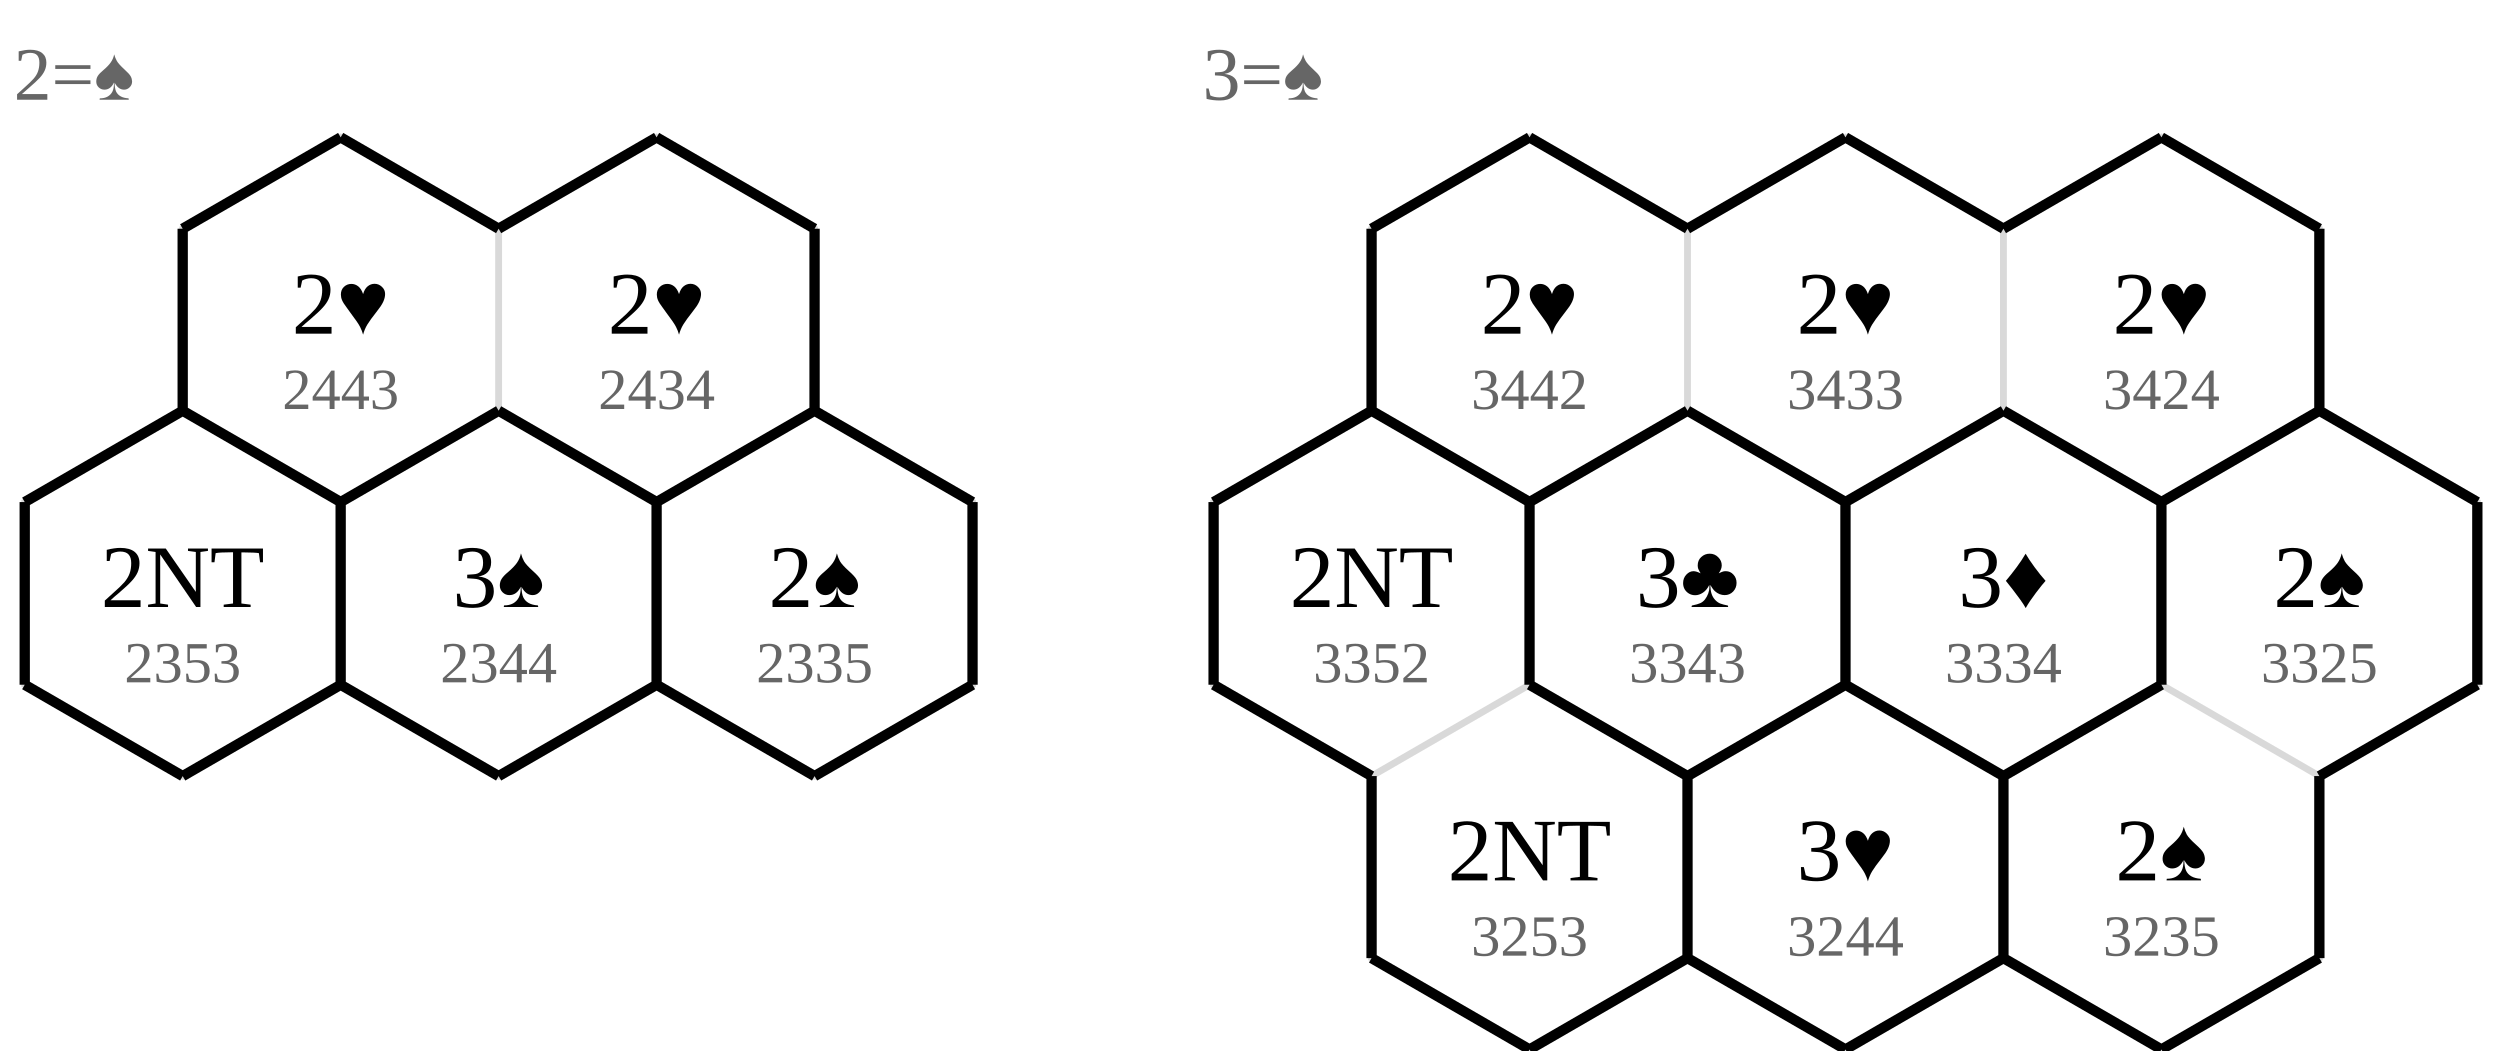
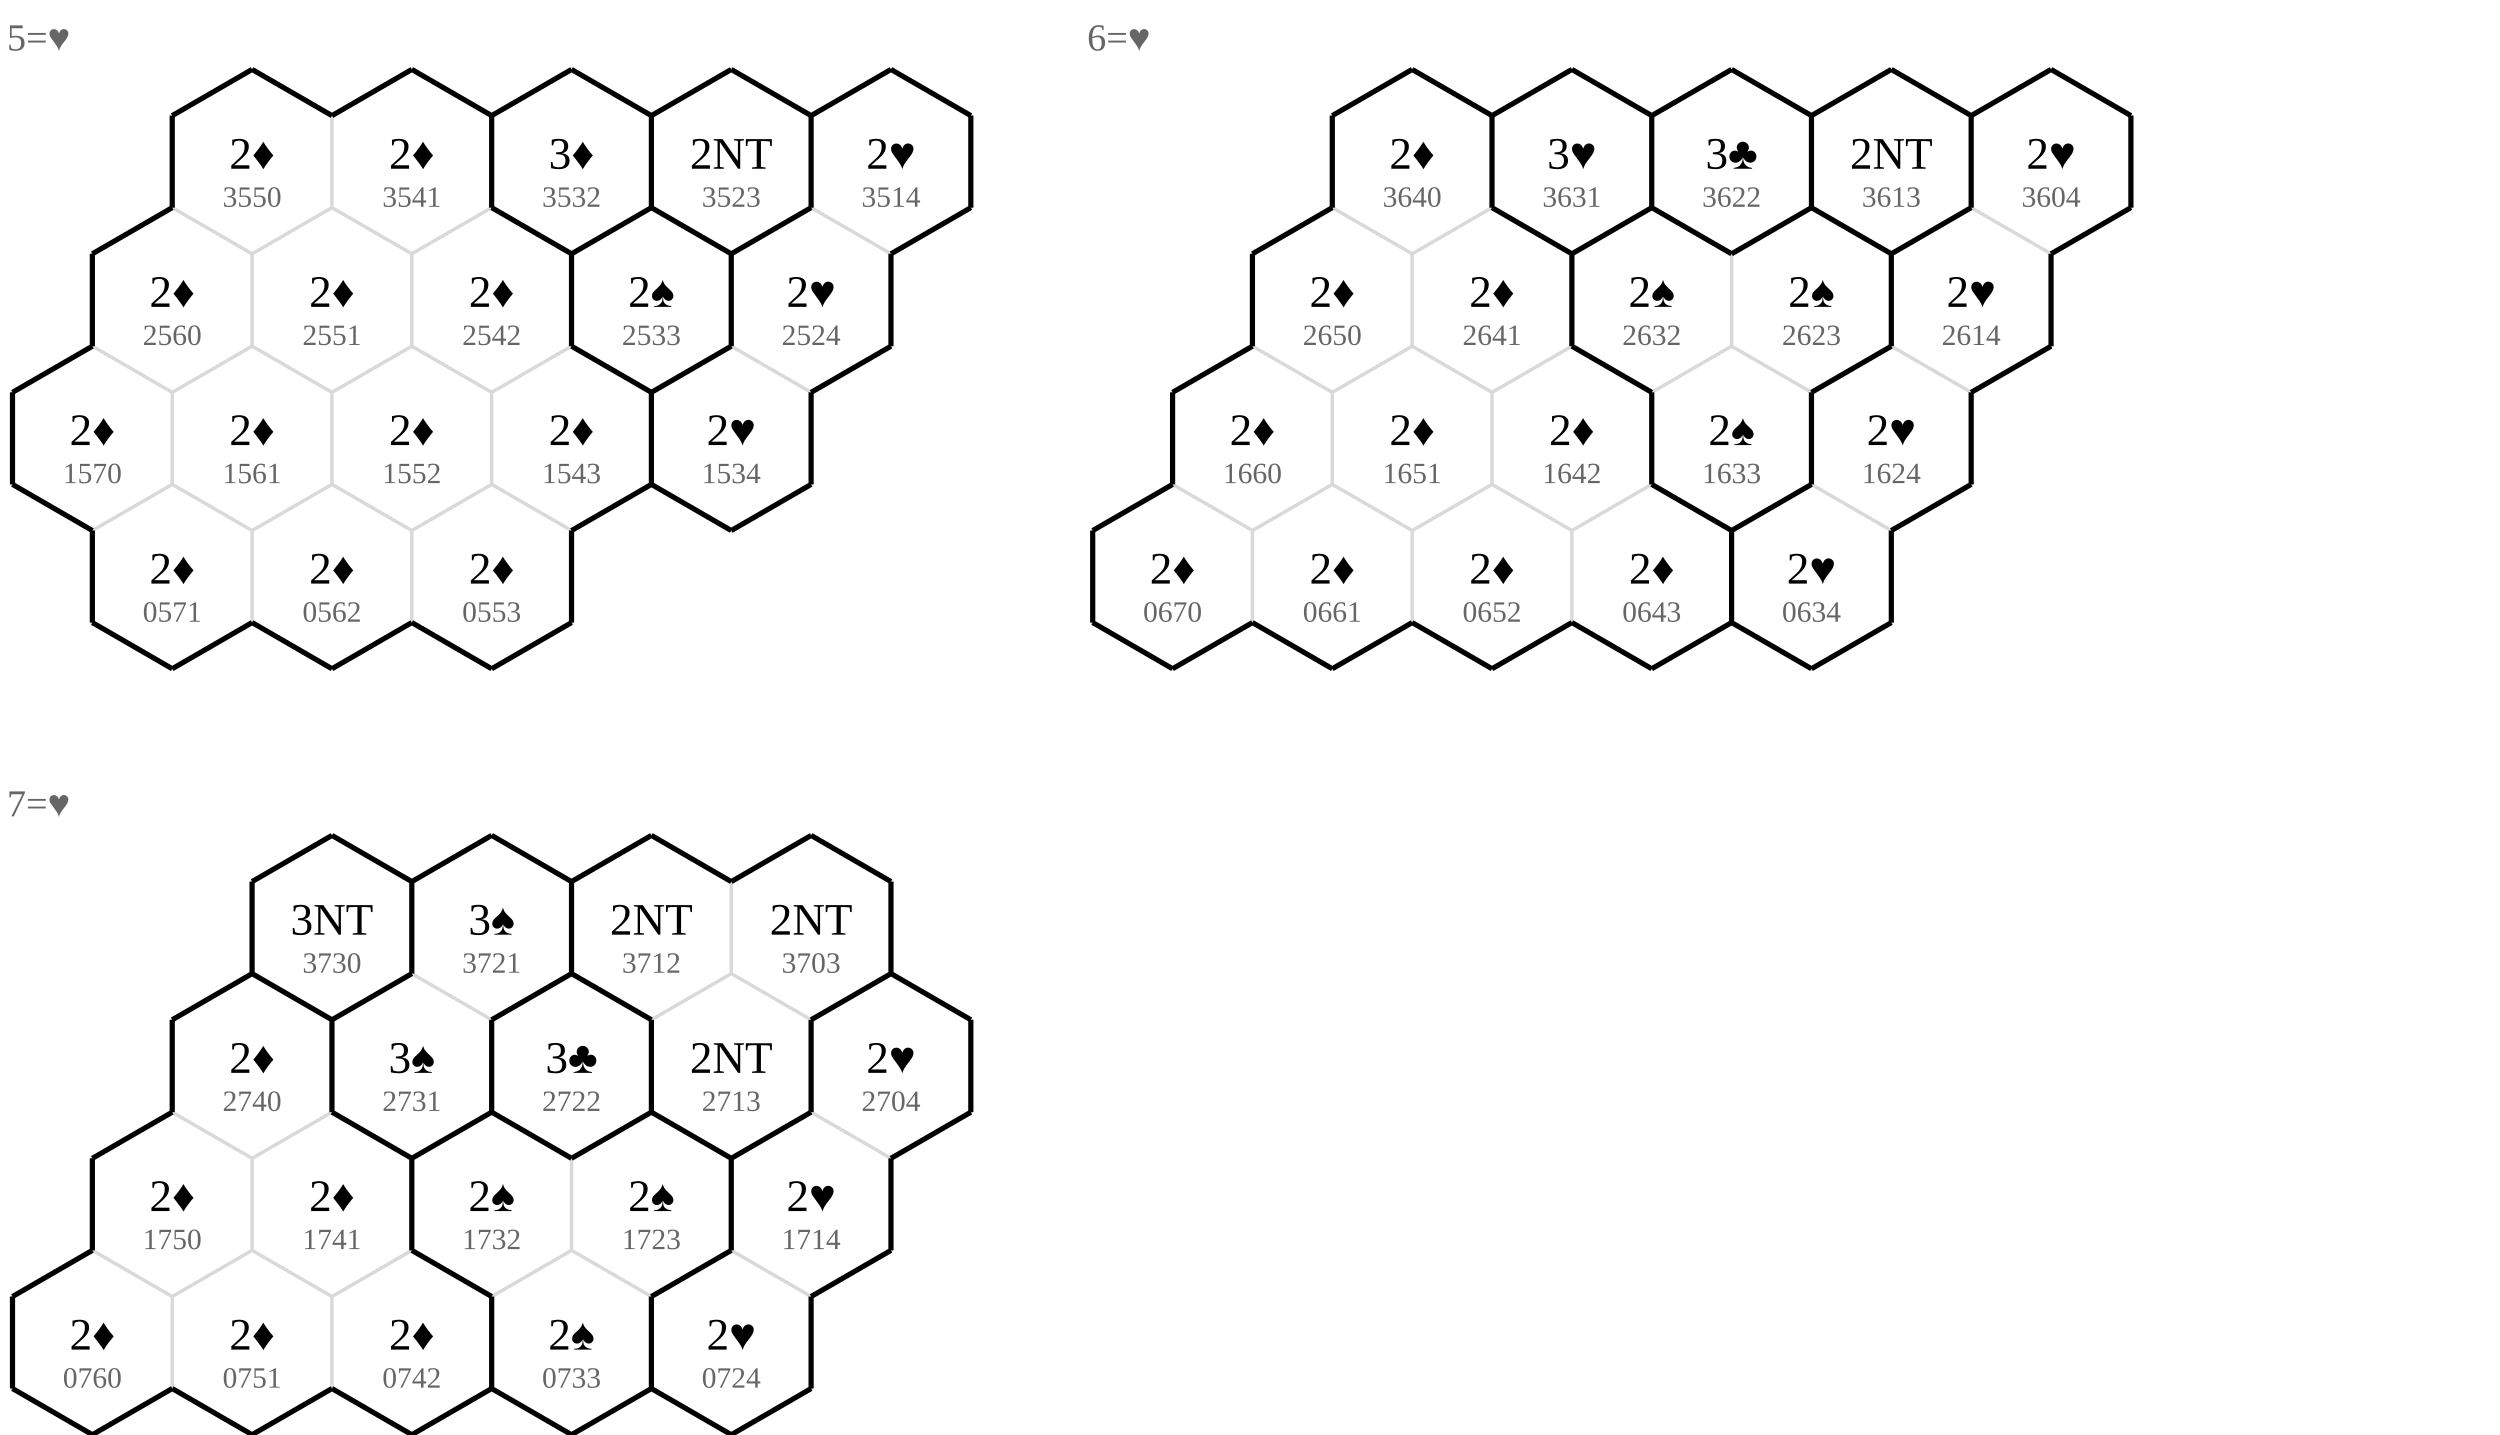
- <svg xmlns="http://www.w3.org/2000/svg" viewBox="0 0 364 153" style="display:block;margin:1em auto;width:100%;max-width:364px" fill="currentColor" font-size="13" text-anchor="middle" dominant-baseline="middle">
+ <svg xmlns="http://www.w3.org/2000/svg" viewBox="0 0 720 413" style="display:block;margin:1em auto;width:100%;max-width:720px" fill="currentColor" font-size="13" text-anchor="middle" dominant-baseline="middle">
  <defs>
    <pattern id="hatch" width="6" height="6" patternUnits="userSpaceOnUse" patternTransform="rotate(45)">
      <path d="M0 0v6" stroke="currentColor" stroke-opacity=".35" />
    </pattern>
  </defs>
  <g transform="translate(0.0,0.0)">
-     <text x="2" y="12" font-size="11" opacity=".6" text-anchor="start">2=♠</text>
-     <path d="M141.6,73.1L118.6,59.8L95.6,73.1L95.6,99.7L118.6,113.0L141.6,99.7ZM95.6,73.1L72.6,59.8L49.6,73.1L49.6,99.7L72.6,113.0L95.6,99.7ZM49.6,73.1L26.6,59.8L3.6,73.1L3.6,99.7L26.6,113.0L49.6,99.7ZM118.6,33.3L95.6,20.0L72.6,33.3L72.6,59.8L95.6,73.1L118.6,59.8ZM72.6,33.3L49.6,20.0L26.6,33.3L26.6,59.8L49.6,73.1L72.6,59.8Z" fill="none" stroke="currentColor" stroke-opacity=".15" />
-     <path d="M141.6,99.7L141.6,73.1M141.6,73.1L118.6,59.8M118.6,59.8L95.6,73.1M95.6,73.1L95.6,99.7M95.6,99.7L118.6,113.0M118.6,113.0L141.6,99.7M95.6,99.7L95.6,73.1M95.6,73.1L72.6,59.8M72.6,59.8L49.6,73.1M49.6,73.1L49.6,99.7M49.6,99.7L72.6,113.0M72.6,113.0L95.6,99.7M49.6,99.7L49.6,73.1M49.6,73.1L26.6,59.8M26.6,59.8L3.6,73.1M3.6,73.1L3.6,99.7M3.6,99.7L26.6,113.0M26.6,113.0L49.6,99.7M118.6,59.8L118.6,33.3M118.6,33.3L95.6,20.0M95.6,20.0L72.6,33.3M72.6,59.8L95.6,73.1M95.6,73.1L118.6,59.8M72.6,33.3L49.6,20.0M49.6,20.0L26.6,33.3M26.6,33.3L26.6,59.8M26.6,59.8L49.6,73.1M49.6,73.1L72.6,59.8" fill="none" stroke="currentColor" stroke-width="1.5" />
-     <text x="118.6" y="85.4">2♠</text>
-     <text x="118.6" y="97.4" font-size="8.5" opacity=".6">2335</text>
-     <text x="72.6" y="85.4">3♠</text>
-     <text x="72.6" y="97.4" font-size="8.5" opacity=".6">2344</text>
-     <text x="26.6" y="85.4">2NT</text>
-     <text x="26.6" y="97.4" font-size="8.5" opacity=".6">2353</text>
-     <text x="95.6" y="45.6">2<tspan class="♥">♥</tspan>
+     <text x="2" y="12" font-size="11" opacity=".6" text-anchor="start">5=<tspan class="♥">♥</tspan>
    </text>
-     <text x="95.6" y="57.6" font-size="8.5" opacity=".6">2434</text>
-     <text x="49.6" y="45.6">2<tspan class="♥">♥</tspan>
+     <path d="M164.6,152.8L141.6,139.5L118.6,152.8L118.6,179.3L141.6,192.6L164.6,179.3ZM118.6,152.8L95.6,139.5L72.6,152.8L72.6,179.3L95.6,192.6L118.6,179.3ZM72.6,152.8L49.6,139.5L26.6,152.8L26.6,179.3L49.6,192.6L72.6,179.3ZM233.6,113.0L210.6,99.7L187.6,113.0L187.6,139.5L210.6,152.8L233.6,139.5ZM187.6,113.0L164.6,99.7L141.6,113.0L141.6,139.5L164.6,152.8L187.6,139.5ZM141.6,113.0L118.6,99.7L95.6,113.0L95.6,139.5L118.6,152.8L141.6,139.5ZM95.6,113.0L72.6,99.7L49.6,113.0L49.6,139.5L72.6,152.8L95.6,139.5ZM49.6,113.0L26.6,99.7L3.6,113.0L3.6,139.5L26.6,152.8L49.6,139.5ZM256.6,73.1L233.6,59.8L210.6,73.1L210.6,99.7L233.6,113.0L256.6,99.7ZM210.6,73.1L187.6,59.8L164.6,73.1L164.6,99.7L187.6,113.0L210.6,99.7ZM164.6,73.1L141.6,59.8L118.6,73.1L118.6,99.7L141.6,113.0L164.6,99.7ZM118.6,73.1L95.6,59.8L72.6,73.1L72.6,99.7L95.6,113.0L118.6,99.7ZM72.6,73.1L49.6,59.8L26.6,73.1L26.6,99.7L49.6,113.0L72.6,99.7ZM279.6,33.3L256.6,20.0L233.6,33.3L233.6,59.8L256.6,73.1L279.6,59.8ZM233.6,33.3L210.6,20.0L187.6,33.3L187.6,59.8L210.6,73.1L233.6,59.8ZM187.6,33.3L164.6,20.0L141.6,33.3L141.6,59.8L164.6,73.1L187.6,59.8ZM141.6,33.3L118.6,20.0L95.6,33.3L95.6,59.8L118.6,73.1L141.6,59.8ZM95.6,33.3L72.6,20.0L49.6,33.3L49.6,59.8L72.6,73.1L95.6,59.8Z" fill="none" stroke="currentColor" stroke-opacity=".15" />
+     <path d="M164.6,179.3L164.6,152.8M118.6,179.3L141.6,192.6M141.6,192.6L164.6,179.3M72.6,179.3L95.6,192.6M95.6,192.6L118.6,179.3M26.6,152.8L26.6,179.3M26.6,179.3L49.6,192.6M49.6,192.6L72.6,179.3M233.6,139.5L233.6,113.0M210.6,99.7L187.6,113.0M187.6,113.0L187.6,139.5M187.6,139.5L210.6,152.8M210.6,152.8L233.6,139.5M187.6,139.5L187.6,113.0M187.6,113.0L164.6,99.7M164.6,152.8L187.6,139.5M26.6,99.7L3.6,113.0M3.6,113.0L3.6,139.5M3.6,139.5L26.6,152.8M256.6,99.7L256.6,73.1M233.6,59.8L210.6,73.1M210.6,73.1L210.6,99.7M233.6,113.0L256.6,99.7M210.6,99.7L210.6,73.1M210.6,73.1L187.6,59.8M187.6,59.8L164.6,73.1M164.6,73.1L164.6,99.7M164.6,99.7L187.6,113.0M187.6,113.0L210.6,99.7M164.6,99.7L164.6,73.1M164.6,73.1L141.6,59.8M49.6,59.8L26.6,73.1M26.6,73.1L26.6,99.7M279.6,59.8L279.6,33.3M279.6,33.3L256.6,20.0M256.6,20.0L233.6,33.3M233.6,33.3L233.6,59.8M256.6,73.1L279.6,59.8M233.6,59.8L233.6,33.3M233.6,33.3L210.6,20.0M210.6,20.0L187.6,33.3M187.6,33.3L187.6,59.8M187.6,59.8L210.6,73.1M210.6,73.1L233.6,59.8M187.6,59.8L187.6,33.3M187.6,33.3L164.6,20.0M164.6,20.0L141.6,33.3M141.6,33.3L141.6,59.8M141.6,59.8L164.6,73.1M164.6,73.1L187.6,59.8M141.6,59.8L141.6,33.3M141.6,33.3L118.6,20.0M118.6,20.0L95.6,33.3M95.6,33.3L72.6,20.0M72.6,20.0L49.6,33.3M49.6,33.3L49.6,59.8" fill="none" stroke="currentColor" stroke-width="1.5" />
+     <text x="141.6" y="165.1">2<tspan class="♦">♦</tspan>
    </text>
-     <text x="49.6" y="57.6" font-size="8.5" opacity=".6">2443</text>
+     <text x="141.6" y="177.1" font-size="8.5" opacity=".6">0553</text>
+     <text x="95.6" y="165.1">2<tspan class="♦">♦</tspan>
+     </text>
+     <text x="95.6" y="177.1" font-size="8.5" opacity=".6">0562</text>
+     <text x="49.6" y="165.1">2<tspan class="♦">♦</tspan>
+     </text>
+     <text x="49.6" y="177.1" font-size="8.5" opacity=".6">0571</text>
+     <text x="210.6" y="125.2">2<tspan class="♥">♥</tspan>
+     </text>
+     <text x="210.6" y="137.2" font-size="8.5" opacity=".6">1534</text>
+     <text x="164.6" y="125.2">2<tspan class="♦">♦</tspan>
+     </text>
+     <text x="164.6" y="137.2" font-size="8.5" opacity=".6">1543</text>
+     <text x="118.6" y="125.2">2<tspan class="♦">♦</tspan>
+     </text>
+     <text x="118.6" y="137.2" font-size="8.5" opacity=".6">1552</text>
+     <text x="72.6" y="125.2">2<tspan class="♦">♦</tspan>
+     </text>
+     <text x="72.6" y="137.2" font-size="8.5" opacity=".6">1561</text>
+     <text x="26.6" y="125.2">2<tspan class="♦">♦</tspan>
+     </text>
+     <text x="26.6" y="137.2" font-size="8.5" opacity=".6">1570</text>
+     <text x="233.6" y="85.4">2<tspan class="♥">♥</tspan>
+     </text>
+     <text x="233.6" y="97.4" font-size="8.5" opacity=".6">2524</text>
+     <text x="187.6" y="85.4">2♠</text>
+     <text x="187.6" y="97.4" font-size="8.5" opacity=".6">2533</text>
+     <text x="141.6" y="85.4">2<tspan class="♦">♦</tspan>
+     </text>
+     <text x="141.6" y="97.4" font-size="8.5" opacity=".6">2542</text>
+     <text x="95.6" y="85.4">2<tspan class="♦">♦</tspan>
+     </text>
+     <text x="95.6" y="97.4" font-size="8.5" opacity=".6">2551</text>
+     <text x="49.6" y="85.4">2<tspan class="♦">♦</tspan>
+     </text>
+     <text x="49.6" y="97.4" font-size="8.5" opacity=".6">2560</text>
+     <text x="256.6" y="45.6">2<tspan class="♥">♥</tspan>
+     </text>
+     <text x="256.6" y="57.6" font-size="8.5" opacity=".6">3514</text>
+     <text x="210.6" y="45.6">2NT</text>
+     <text x="210.6" y="57.6" font-size="8.5" opacity=".6">3523</text>
+     <text x="164.6" y="45.6">3<tspan class="♦">♦</tspan>
+     </text>
+     <text x="164.6" y="57.6" font-size="8.5" opacity=".6">3532</text>
+     <text x="118.6" y="45.6">2<tspan class="♦">♦</tspan>
+     </text>
+     <text x="118.6" y="57.6" font-size="8.5" opacity=".6">3541</text>
+     <text x="72.6" y="45.6">2<tspan class="♦">♦</tspan>
+     </text>
+     <text x="72.6" y="57.6" font-size="8.5" opacity=".6">3550</text>
  </g>
-   <g transform="translate(173.1,0.0)">
-     <text x="2" y="12" font-size="11" opacity=".6" text-anchor="start">3=♠</text>
-     <path d="M164.6,113.0L141.6,99.7L118.6,113.0L118.6,139.5L141.6,152.8L164.6,139.5ZM118.6,113.0L95.6,99.7L72.6,113.0L72.6,139.5L95.6,152.8L118.6,139.5ZM72.6,113.0L49.6,99.7L26.6,113.0L26.6,139.5L49.6,152.8L72.6,139.5ZM187.6,73.1L164.6,59.8L141.6,73.1L141.6,99.7L164.6,113.0L187.6,99.7ZM141.6,73.1L118.6,59.8L95.6,73.1L95.6,99.7L118.6,113.0L141.6,99.7ZM95.6,73.1L72.6,59.8L49.6,73.1L49.6,99.7L72.6,113.0L95.6,99.7ZM49.6,73.1L26.6,59.8L3.6,73.1L3.6,99.7L26.6,113.0L49.6,99.7ZM164.6,33.3L141.6,20.0L118.6,33.3L118.6,59.8L141.6,73.1L164.6,59.8ZM118.6,33.3L95.6,20.0L72.6,33.3L72.6,59.8L95.6,73.1L118.6,59.8ZM72.6,33.3L49.6,20.0L26.6,33.3L26.6,59.8L49.6,73.1L72.6,59.8Z" fill="none" stroke="currentColor" stroke-opacity=".15" />
-     <path d="M164.6,139.5L164.6,113.0M141.6,99.7L118.6,113.0M118.6,113.0L118.6,139.5M118.6,139.5L141.6,152.8M141.6,152.8L164.6,139.5M118.6,139.5L118.6,113.0M118.6,113.0L95.6,99.7M95.6,99.7L72.6,113.0M72.6,113.0L72.6,139.5M72.6,139.5L95.6,152.8M95.6,152.8L118.6,139.5M72.6,139.5L72.6,113.0M72.6,113.0L49.6,99.7M26.6,113.0L26.6,139.5M26.6,139.5L49.6,152.8M49.6,152.8L72.6,139.5M187.6,99.7L187.6,73.1M187.6,73.1L164.6,59.8M164.6,59.8L141.6,73.1M141.6,73.1L141.6,99.7M164.6,113.0L187.6,99.7M141.6,99.7L141.6,73.1M141.6,73.1L118.6,59.8M118.6,59.8L95.6,73.1M95.6,73.1L95.6,99.7M95.6,99.7L118.6,113.0M118.6,113.0L141.6,99.7M95.6,99.7L95.6,73.1M95.6,73.1L72.6,59.8M72.6,59.8L49.6,73.1M49.6,73.1L49.6,99.7M49.6,99.7L72.6,113.0M72.6,113.0L95.6,99.7M49.6,99.7L49.6,73.1M49.6,73.1L26.6,59.8M26.6,59.8L3.6,73.1M3.6,73.1L3.6,99.7M3.6,99.7L26.6,113.0M164.6,59.8L164.6,33.3M164.6,33.3L141.6,20.0M141.6,20.0L118.6,33.3M118.6,59.8L141.6,73.1M141.6,73.1L164.6,59.8M118.6,33.3L95.6,20.0M95.6,20.0L72.6,33.3M72.6,59.8L95.6,73.1M95.6,73.1L118.6,59.8M72.6,33.3L49.6,20.0M49.6,20.0L26.6,33.3M26.6,33.3L26.6,59.8M26.6,59.8L49.6,73.1M49.6,73.1L72.6,59.8" fill="none" stroke="currentColor" stroke-width="1.5" />
+   <g transform="translate(311.1,0.0)">
+     <text x="2" y="12" font-size="11" opacity=".6" text-anchor="start">6=<tspan class="♥">♥</tspan>
+     </text>
+     <path d="M233.6,152.8L210.6,139.5L187.6,152.8L187.6,179.3L210.6,192.6L233.6,179.3ZM187.6,152.8L164.6,139.5L141.6,152.8L141.6,179.3L164.6,192.6L187.6,179.3ZM141.6,152.8L118.6,139.5L95.6,152.8L95.6,179.3L118.6,192.6L141.6,179.3ZM95.6,152.8L72.6,139.5L49.6,152.8L49.6,179.3L72.6,192.6L95.6,179.3ZM49.6,152.8L26.6,139.5L3.6,152.8L3.6,179.3L26.6,192.6L49.6,179.3ZM256.6,113.0L233.6,99.7L210.6,113.0L210.6,139.5L233.6,152.8L256.6,139.5ZM210.6,113.0L187.6,99.7L164.6,113.0L164.6,139.5L187.6,152.8L210.6,139.5ZM164.6,113.0L141.6,99.7L118.6,113.0L118.6,139.5L141.6,152.8L164.6,139.5ZM118.6,113.0L95.6,99.7L72.6,113.0L72.6,139.5L95.6,152.8L118.6,139.5ZM72.6,113.0L49.6,99.7L26.6,113.0L26.6,139.5L49.6,152.8L72.6,139.5ZM279.6,73.1L256.6,59.8L233.6,73.1L233.6,99.7L256.6,113.0L279.6,99.7ZM233.6,73.1L210.6,59.8L187.6,73.1L187.6,99.7L210.6,113.0L233.6,99.7ZM187.6,73.1L164.6,59.8L141.6,73.1L141.6,99.7L164.6,113.0L187.6,99.7ZM141.6,73.1L118.6,59.8L95.6,73.1L95.6,99.7L118.6,113.0L141.6,99.7ZM95.6,73.1L72.6,59.8L49.6,73.1L49.6,99.7L72.6,113.0L95.6,99.7ZM302.6,33.3L279.6,20.0L256.6,33.3L256.6,59.8L279.6,73.1L302.6,59.8ZM256.6,33.3L233.6,20.0L210.6,33.3L210.6,59.8L233.6,73.1L256.6,59.8ZM210.6,33.3L187.6,20.0L164.6,33.3L164.6,59.8L187.6,73.1L210.6,59.8ZM164.6,33.3L141.6,20.0L118.6,33.3L118.6,59.8L141.6,73.1L164.6,59.8ZM118.6,33.3L95.6,20.0L72.6,33.3L72.6,59.8L95.6,73.1L118.6,59.8Z" fill="none" stroke="currentColor" stroke-opacity=".15" />
+     <path d="M233.6,179.3L233.6,152.8M210.6,139.5L187.6,152.8M187.6,152.8L187.6,179.3M187.6,179.3L210.6,192.6M210.6,192.6L233.6,179.3M187.6,179.3L187.6,152.8M187.6,152.8L164.6,139.5M141.6,179.3L164.6,192.6M164.6,192.6L187.6,179.3M95.6,179.3L118.6,192.6M118.6,192.6L141.6,179.3M49.6,179.3L72.6,192.6M72.6,192.6L95.6,179.3M26.6,139.5L3.6,152.8M3.6,152.8L3.6,179.3M3.6,179.3L26.6,192.6M26.6,192.6L49.6,179.3M256.6,139.5L256.6,113.0M233.6,99.7L210.6,113.0M210.6,113.0L210.6,139.5M233.6,152.8L256.6,139.5M210.6,139.5L210.6,113.0M164.6,113.0L164.6,139.5M164.6,139.5L187.6,152.8M187.6,152.8L210.6,139.5M164.6,139.5L164.6,113.0M164.6,113.0L141.6,99.7M49.6,99.7L26.6,113.0M26.6,113.0L26.6,139.5M279.6,99.7L279.6,73.1M256.6,59.8L233.6,73.1M233.6,73.1L233.6,99.7M256.6,113.0L279.6,99.7M233.6,99.7L233.6,73.1M233.6,73.1L210.6,59.8M210.6,59.8L187.6,73.1M210.6,113.0L233.6,99.7M187.6,73.1L164.6,59.8M164.6,59.8L141.6,73.1M141.6,73.1L141.6,99.7M141.6,99.7L164.6,113.0M141.6,99.7L141.6,73.1M141.6,73.1L118.6,59.8M72.6,59.8L49.6,73.1M49.6,73.1L49.6,99.7M302.6,59.8L302.6,33.3M302.6,33.3L279.6,20.0M279.6,20.0L256.6,33.3M256.6,33.3L256.6,59.8M279.6,73.1L302.6,59.8M256.6,59.8L256.6,33.3M256.6,33.3L233.6,20.0M233.6,20.0L210.6,33.3M210.6,33.3L210.6,59.8M210.6,59.8L233.6,73.1M233.6,73.1L256.6,59.8M210.6,59.8L210.6,33.3M210.6,33.3L187.6,20.0M187.6,20.0L164.6,33.3M164.6,33.3L164.6,59.8M164.6,59.8L187.6,73.1M187.6,73.1L210.6,59.8M164.6,59.8L164.6,33.3M164.6,33.3L141.6,20.0M141.6,20.0L118.6,33.3M118.6,33.3L118.6,59.8M118.6,59.8L141.6,73.1M141.6,73.1L164.6,59.8M118.6,59.8L118.6,33.3M118.6,33.3L95.6,20.0M95.6,20.0L72.6,33.3M72.6,33.3L72.6,59.8" fill="none" stroke="currentColor" stroke-width="1.5" />
+     <text x="210.6" y="165.1">2<tspan class="♥">♥</tspan>
+     </text>
+     <text x="210.6" y="177.1" font-size="8.5" opacity=".6">0634</text>
+     <text x="164.6" y="165.1">2<tspan class="♦">♦</tspan>
+     </text>
+     <text x="164.6" y="177.1" font-size="8.5" opacity=".6">0643</text>
+     <text x="118.6" y="165.1">2<tspan class="♦">♦</tspan>
+     </text>
+     <text x="118.6" y="177.1" font-size="8.5" opacity=".6">0652</text>
+     <text x="72.6" y="165.1">2<tspan class="♦">♦</tspan>
+     </text>
+     <text x="72.6" y="177.1" font-size="8.5" opacity=".6">0661</text>
+     <text x="26.6" y="165.1">2<tspan class="♦">♦</tspan>
+     </text>
+     <text x="26.6" y="177.1" font-size="8.5" opacity=".6">0670</text>
+     <text x="233.6" y="125.2">2<tspan class="♥">♥</tspan>
+     </text>
+     <text x="233.6" y="137.2" font-size="8.5" opacity=".6">1624</text>
+     <text x="187.6" y="125.2">2♠</text>
+     <text x="187.6" y="137.2" font-size="8.5" opacity=".6">1633</text>
+     <text x="141.6" y="125.2">2<tspan class="♦">♦</tspan>
+     </text>
+     <text x="141.6" y="137.2" font-size="8.5" opacity=".6">1642</text>
+     <text x="95.6" y="125.2">2<tspan class="♦">♦</tspan>
+     </text>
+     <text x="95.6" y="137.2" font-size="8.5" opacity=".6">1651</text>
+     <text x="49.6" y="125.2">2<tspan class="♦">♦</tspan>
+     </text>
+     <text x="49.6" y="137.2" font-size="8.5" opacity=".6">1660</text>
+     <text x="256.6" y="85.4">2<tspan class="♥">♥</tspan>
+     </text>
+     <text x="256.6" y="97.4" font-size="8.5" opacity=".6">2614</text>
+     <text x="210.6" y="85.4">2♠</text>
+     <text x="210.6" y="97.4" font-size="8.5" opacity=".6">2623</text>
+     <text x="164.6" y="85.4">2♠</text>
+     <text x="164.6" y="97.4" font-size="8.5" opacity=".6">2632</text>
+     <text x="118.6" y="85.4">2<tspan class="♦">♦</tspan>
+     </text>
+     <text x="118.6" y="97.4" font-size="8.5" opacity=".6">2641</text>
+     <text x="72.6" y="85.4">2<tspan class="♦">♦</tspan>
+     </text>
+     <text x="72.6" y="97.4" font-size="8.5" opacity=".6">2650</text>
+     <text x="279.6" y="45.6">2<tspan class="♥">♥</tspan>
+     </text>
+     <text x="279.6" y="57.6" font-size="8.5" opacity=".6">3604</text>
+     <text x="233.6" y="45.6">2NT</text>
+     <text x="233.6" y="57.6" font-size="8.5" opacity=".6">3613</text>
+     <text x="187.6" y="45.6">3♣</text>
+     <text x="187.6" y="57.6" font-size="8.5" opacity=".6">3622</text>
+     <text x="141.6" y="45.6">3<tspan class="♥">♥</tspan>
+     </text>
+     <text x="141.6" y="57.6" font-size="8.5" opacity=".6">3631</text>
+     <text x="95.6" y="45.6">2<tspan class="♦">♦</tspan>
+     </text>
+     <text x="95.6" y="57.6" font-size="8.5" opacity=".6">3640</text>
+   </g>
+   <g transform="translate(0.0,220.6)">
+     <text x="2" y="12" font-size="11" opacity=".6" text-anchor="start">7=<tspan class="♥">♥</tspan>
+     </text>
+     <path d="M233.6,152.8L210.6,139.5L187.6,152.8L187.6,179.3L210.6,192.6L233.6,179.3ZM187.6,152.8L164.6,139.5L141.6,152.8L141.6,179.3L164.6,192.6L187.6,179.3ZM141.6,152.8L118.6,139.5L95.6,152.8L95.6,179.3L118.6,192.6L141.6,179.3ZM95.6,152.8L72.6,139.5L49.6,152.8L49.6,179.3L72.6,192.6L95.6,179.3ZM49.6,152.8L26.6,139.5L3.6,152.8L3.6,179.3L26.6,192.6L49.6,179.3ZM256.6,113.0L233.6,99.7L210.6,113.0L210.6,139.5L233.6,152.8L256.6,139.5ZM210.6,113.0L187.6,99.7L164.6,113.0L164.6,139.5L187.6,152.8L210.6,139.5ZM164.6,113.0L141.6,99.7L118.6,113.0L118.6,139.5L141.6,152.8L164.6,139.5ZM118.6,113.0L95.6,99.7L72.6,113.0L72.6,139.5L95.6,152.8L118.6,139.5ZM72.6,113.0L49.6,99.7L26.6,113.0L26.6,139.5L49.6,152.8L72.6,139.5ZM279.6,73.1L256.6,59.8L233.6,73.1L233.6,99.7L256.6,113.0L279.6,99.7ZM233.6,73.1L210.6,59.8L187.6,73.1L187.6,99.7L210.6,113.0L233.6,99.7ZM187.6,73.1L164.6,59.8L141.6,73.1L141.6,99.7L164.6,113.0L187.6,99.7ZM141.6,73.1L118.6,59.8L95.6,73.1L95.6,99.7L118.6,113.0L141.6,99.7ZM95.6,73.1L72.6,59.8L49.6,73.1L49.6,99.7L72.6,113.0L95.6,99.7ZM256.6,33.3L233.6,20.0L210.6,33.3L210.6,59.8L233.6,73.1L256.6,59.8ZM210.6,33.3L187.6,20.0L164.6,33.3L164.6,59.8L187.6,73.1L210.6,59.8ZM164.6,33.3L141.6,20.0L118.6,33.3L118.6,59.8L141.6,73.1L164.6,59.8ZM118.6,33.3L95.6,20.0L72.6,33.3L72.6,59.8L95.6,73.1L118.6,59.8Z" fill="none" stroke="currentColor" stroke-opacity=".15" />
+     <path d="M233.6,179.3L233.6,152.8M210.6,139.5L187.6,152.8M187.6,152.8L187.6,179.3M187.6,179.3L210.6,192.6M210.6,192.6L233.6,179.3M187.6,179.3L187.6,152.8M141.6,152.8L141.6,179.3M141.6,179.3L164.6,192.6M164.6,192.6L187.6,179.3M141.6,179.3L141.6,152.8M141.6,152.8L118.6,139.5M95.6,179.3L118.6,192.6M118.6,192.6L141.6,179.3M49.6,179.3L72.6,192.6M72.6,192.6L95.6,179.3M26.6,139.5L3.6,152.8M3.6,152.8L3.6,179.3M3.6,179.3L26.6,192.6M26.6,192.6L49.6,179.3M256.6,139.5L256.6,113.0M233.6,99.7L210.6,113.0M210.6,113.0L210.6,139.5M233.6,152.8L256.6,139.5M210.6,139.5L210.6,113.0M210.6,113.0L187.6,99.7M187.6,99.7L164.6,113.0M187.6,152.8L210.6,139.5M164.6,113.0L141.6,99.7M141.6,99.7L118.6,113.0M118.6,113.0L118.6,139.5M118.6,139.5L141.6,152.8M118.6,139.5L118.6,113.0M118.6,113.0L95.6,99.7M49.6,99.7L26.6,113.0M26.6,113.0L26.6,139.5M279.6,99.7L279.6,73.1M279.6,73.1L256.6,59.8M256.6,59.8L233.6,73.1M233.6,73.1L233.6,99.7M256.6,113.0L279.6,99.7M233.6,99.7L233.6,73.1M187.6,73.1L187.6,99.7M187.6,99.7L210.6,113.0M210.6,113.0L233.6,99.7M187.6,99.7L187.6,73.1M187.6,73.1L164.6,59.8M164.6,59.8L141.6,73.1M141.6,73.1L141.6,99.7M141.6,99.7L164.6,113.0M164.6,113.0L187.6,99.7M141.6,99.7L141.6,73.1M118.6,59.8L95.6,73.1M95.6,73.1L95.6,99.7M95.6,99.7L118.6,113.0M118.6,113.0L141.6,99.7M95.6,99.7L95.6,73.1M95.6,73.1L72.6,59.8M72.6,59.8L49.6,73.1M49.6,73.1L49.6,99.7M256.6,59.8L256.6,33.3M256.6,33.3L233.6,20.0M233.6,20.0L210.6,33.3M233.6,73.1L256.6,59.8M210.6,33.3L187.6,20.0M187.6,20.0L164.6,33.3M164.6,33.3L164.6,59.8M164.6,59.8L187.6,73.1M164.6,59.8L164.6,33.3M164.6,33.3L141.6,20.0M141.6,20.0L118.6,33.3M118.6,33.3L118.6,59.8M141.6,73.1L164.6,59.8M118.6,59.8L118.6,33.3M118.6,33.3L95.6,20.0M95.6,20.0L72.6,33.3M72.6,33.3L72.6,59.8M72.6,59.8L95.6,73.1M95.6,73.1L118.6,59.8" fill="none" stroke="currentColor" stroke-width="1.5" />
+     <text x="210.6" y="165.1">2<tspan class="♥">♥</tspan>
+     </text>
+     <text x="210.6" y="177.1" font-size="8.5" opacity=".6">0724</text>
+     <text x="164.6" y="165.1">2♠</text>
+     <text x="164.6" y="177.1" font-size="8.5" opacity=".6">0733</text>
+     <text x="118.6" y="165.1">2<tspan class="♦">♦</tspan>
+     </text>
+     <text x="118.6" y="177.1" font-size="8.5" opacity=".6">0742</text>
+     <text x="72.6" y="165.1">2<tspan class="♦">♦</tspan>
+     </text>
+     <text x="72.6" y="177.1" font-size="8.5" opacity=".6">0751</text>
+     <text x="26.6" y="165.1">2<tspan class="♦">♦</tspan>
+     </text>
+     <text x="26.6" y="177.1" font-size="8.5" opacity=".6">0760</text>
+     <text x="233.6" y="125.2">2<tspan class="♥">♥</tspan>
+     </text>
+     <text x="233.6" y="137.2" font-size="8.5" opacity=".6">1714</text>
+     <text x="187.6" y="125.2">2♠</text>
+     <text x="187.6" y="137.2" font-size="8.5" opacity=".6">1723</text>
    <text x="141.6" y="125.2">2♠</text>
-     <text x="141.6" y="137.2" font-size="8.5" opacity=".6">3235</text>
-     <text x="95.6" y="125.2">3<tspan class="♥">♥</tspan>
+     <text x="141.6" y="137.2" font-size="8.5" opacity=".6">1732</text>
+     <text x="95.6" y="125.2">2<tspan class="♦">♦</tspan>
    </text>
-     <text x="95.6" y="137.2" font-size="8.5" opacity=".6">3244</text>
-     <text x="49.6" y="125.2">2NT</text>
-     <text x="49.6" y="137.2" font-size="8.5" opacity=".6">3253</text>
-     <text x="164.6" y="85.4">2♠</text>
-     <text x="164.6" y="97.4" font-size="8.5" opacity=".6">3325</text>
-     <text x="118.6" y="85.4">3<tspan class="♦">♦</tspan>
+     <text x="95.6" y="137.2" font-size="8.5" opacity=".6">1741</text>
+     <text x="49.6" y="125.2">2<tspan class="♦">♦</tspan>
    </text>
-     <text x="118.6" y="97.4" font-size="8.5" opacity=".6">3334</text>
-     <text x="72.6" y="85.4">3♣</text>
-     <text x="72.6" y="97.4" font-size="8.5" opacity=".6">3343</text>
-     <text x="26.6" y="85.4">2NT</text>
-     <text x="26.6" y="97.4" font-size="8.5" opacity=".6">3352</text>
-     <text x="141.6" y="45.6">2<tspan class="♥">♥</tspan>
+     <text x="49.6" y="137.2" font-size="8.5" opacity=".6">1750</text>
+     <text x="256.6" y="85.4">2<tspan class="♥">♥</tspan>
    </text>
-     <text x="141.6" y="57.6" font-size="8.5" opacity=".6">3424</text>
-     <text x="95.6" y="45.6">2<tspan class="♥">♥</tspan>
+     <text x="256.6" y="97.4" font-size="8.5" opacity=".6">2704</text>
+     <text x="210.6" y="85.4">2NT</text>
+     <text x="210.6" y="97.4" font-size="8.5" opacity=".6">2713</text>
+     <text x="164.6" y="85.4">3♣</text>
+     <text x="164.6" y="97.4" font-size="8.5" opacity=".6">2722</text>
+     <text x="118.6" y="85.4">3♠</text>
+     <text x="118.6" y="97.4" font-size="8.5" opacity=".6">2731</text>
+     <text x="72.6" y="85.4">2<tspan class="♦">♦</tspan>
    </text>
-     <text x="95.6" y="57.6" font-size="8.5" opacity=".6">3433</text>
-     <text x="49.6" y="45.6">2<tspan class="♥">♥</tspan>
-     </text>
-     <text x="49.6" y="57.6" font-size="8.5" opacity=".6">3442</text>
+     <text x="72.6" y="97.4" font-size="8.5" opacity=".6">2740</text>
+     <text x="233.6" y="45.6">2NT</text>
+     <text x="233.6" y="57.6" font-size="8.5" opacity=".6">3703</text>
+     <text x="187.6" y="45.6">2NT</text>
+     <text x="187.6" y="57.6" font-size="8.5" opacity=".6">3712</text>
+     <text x="141.6" y="45.6">3♠</text>
+     <text x="141.6" y="57.6" font-size="8.5" opacity=".6">3721</text>
+     <text x="95.6" y="45.6">3NT</text>
+     <text x="95.6" y="57.6" font-size="8.5" opacity=".6">3730</text>
  </g>
</svg>
